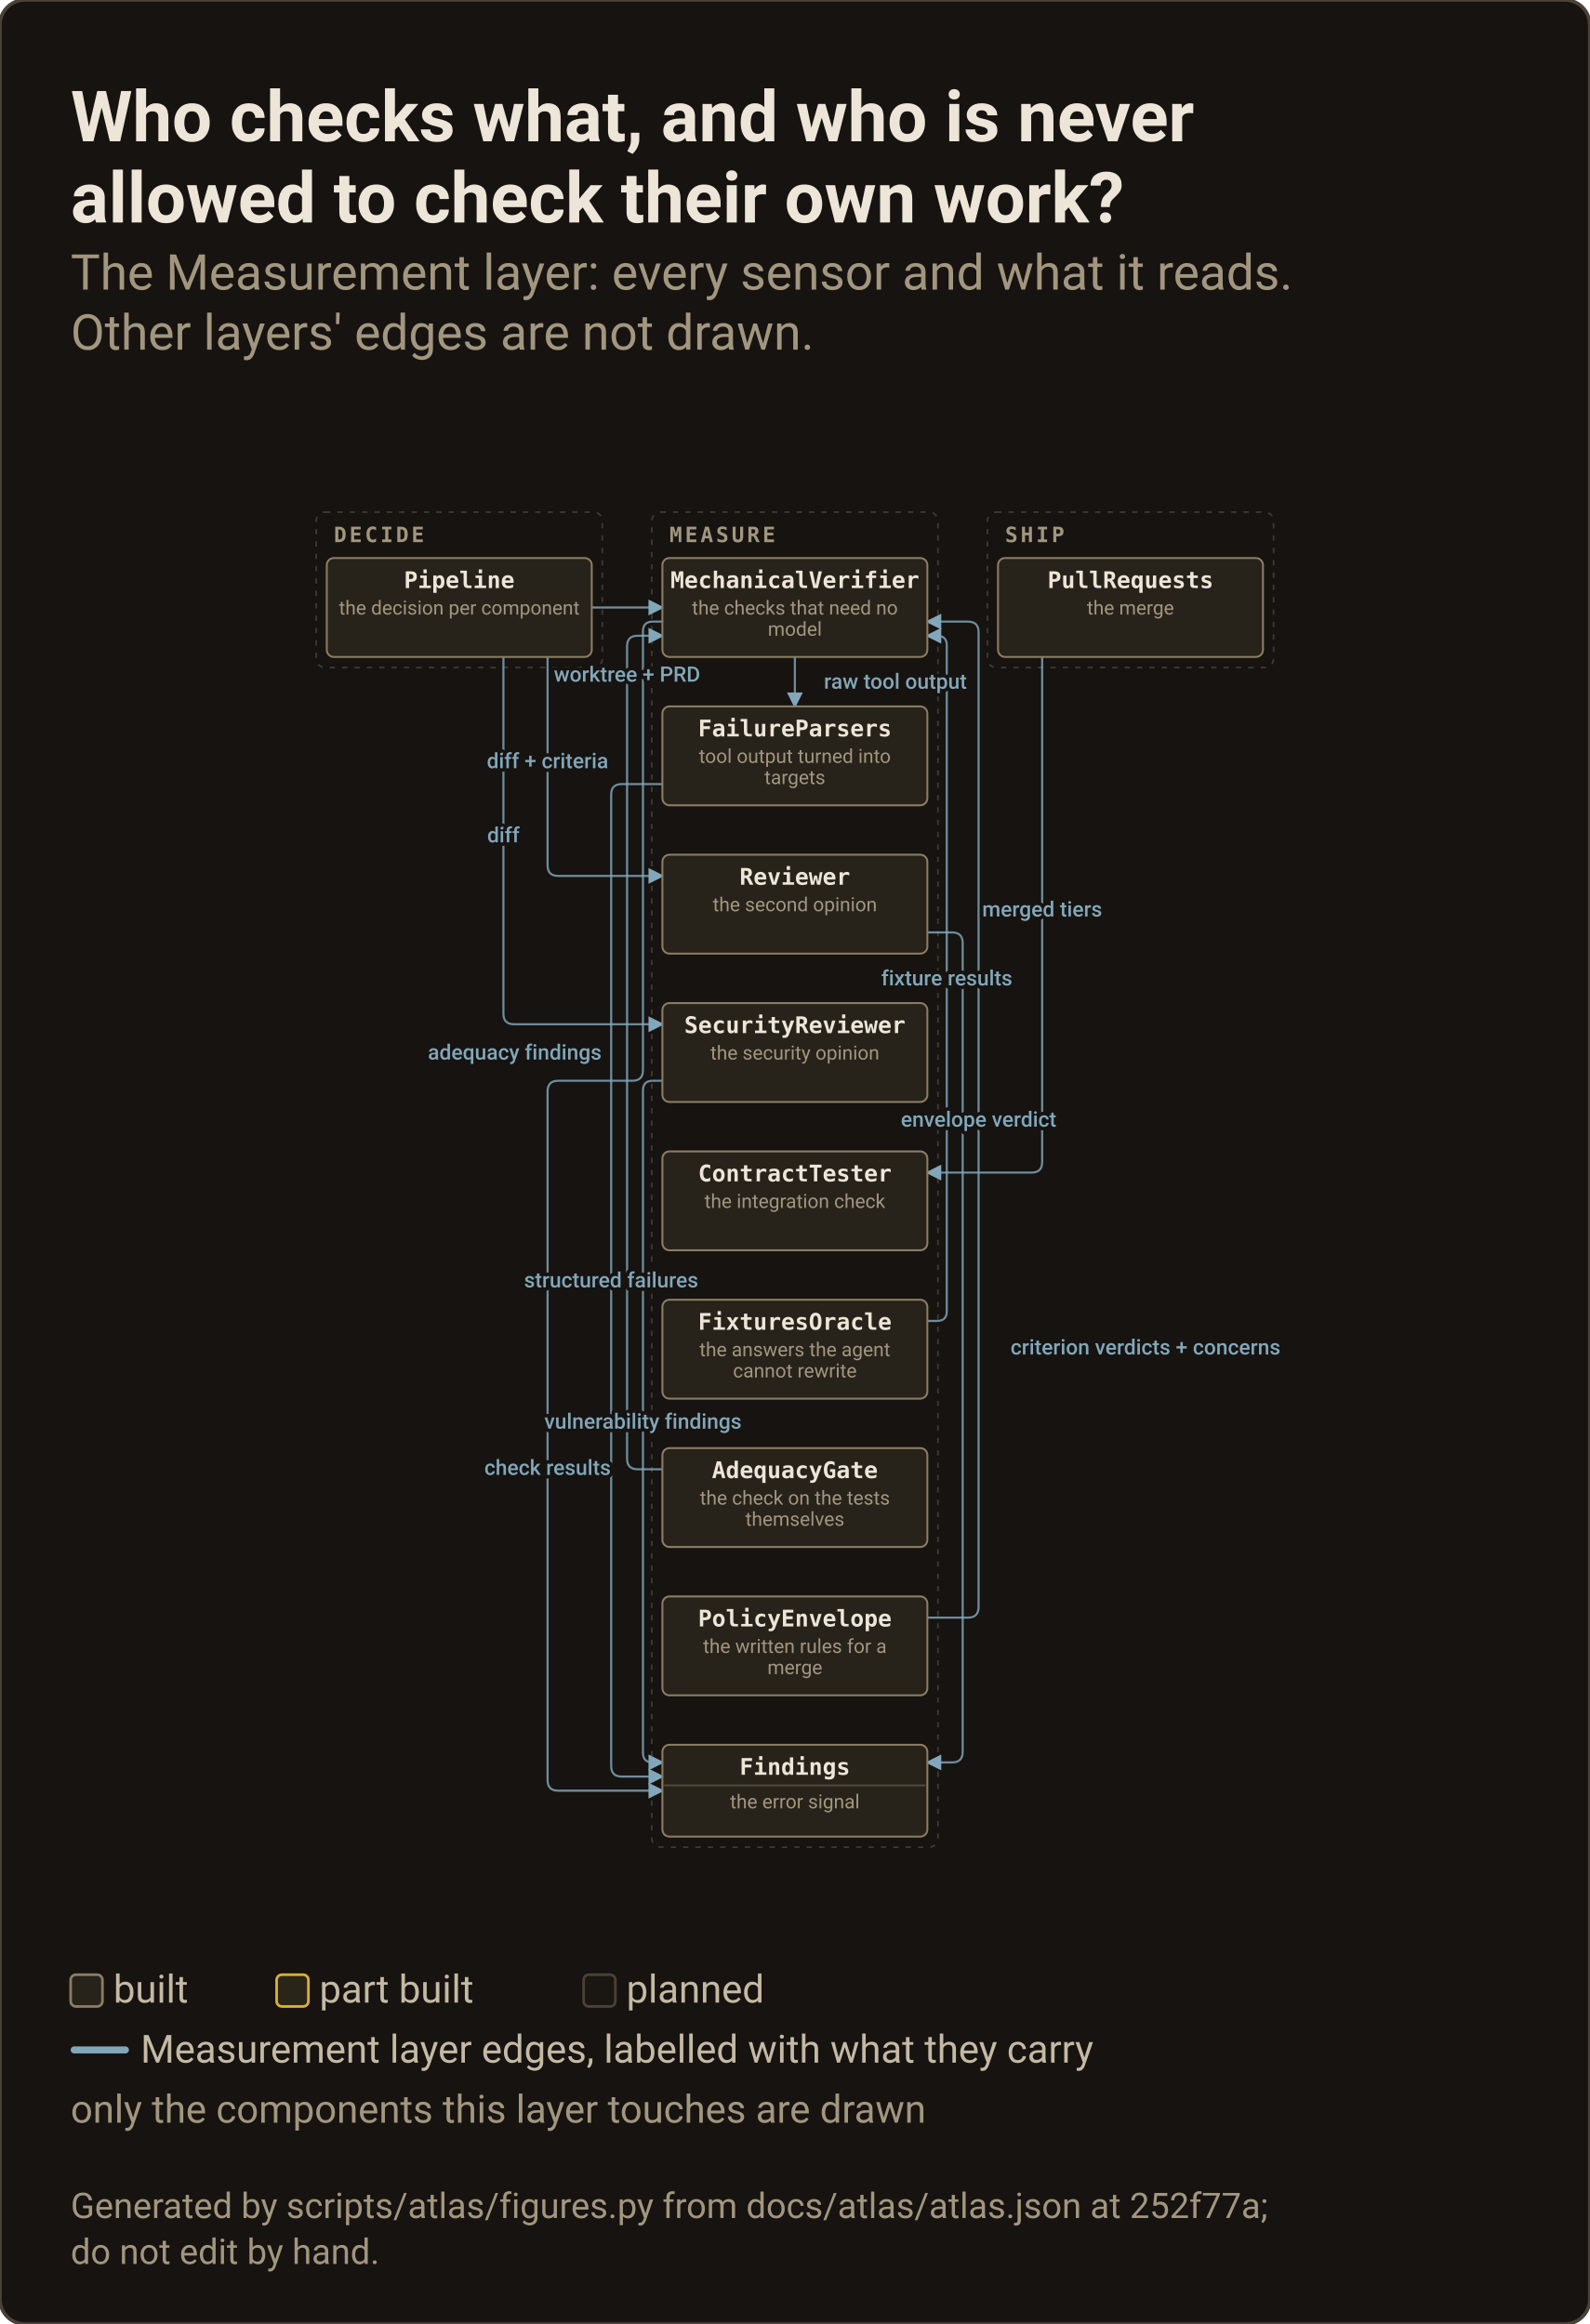
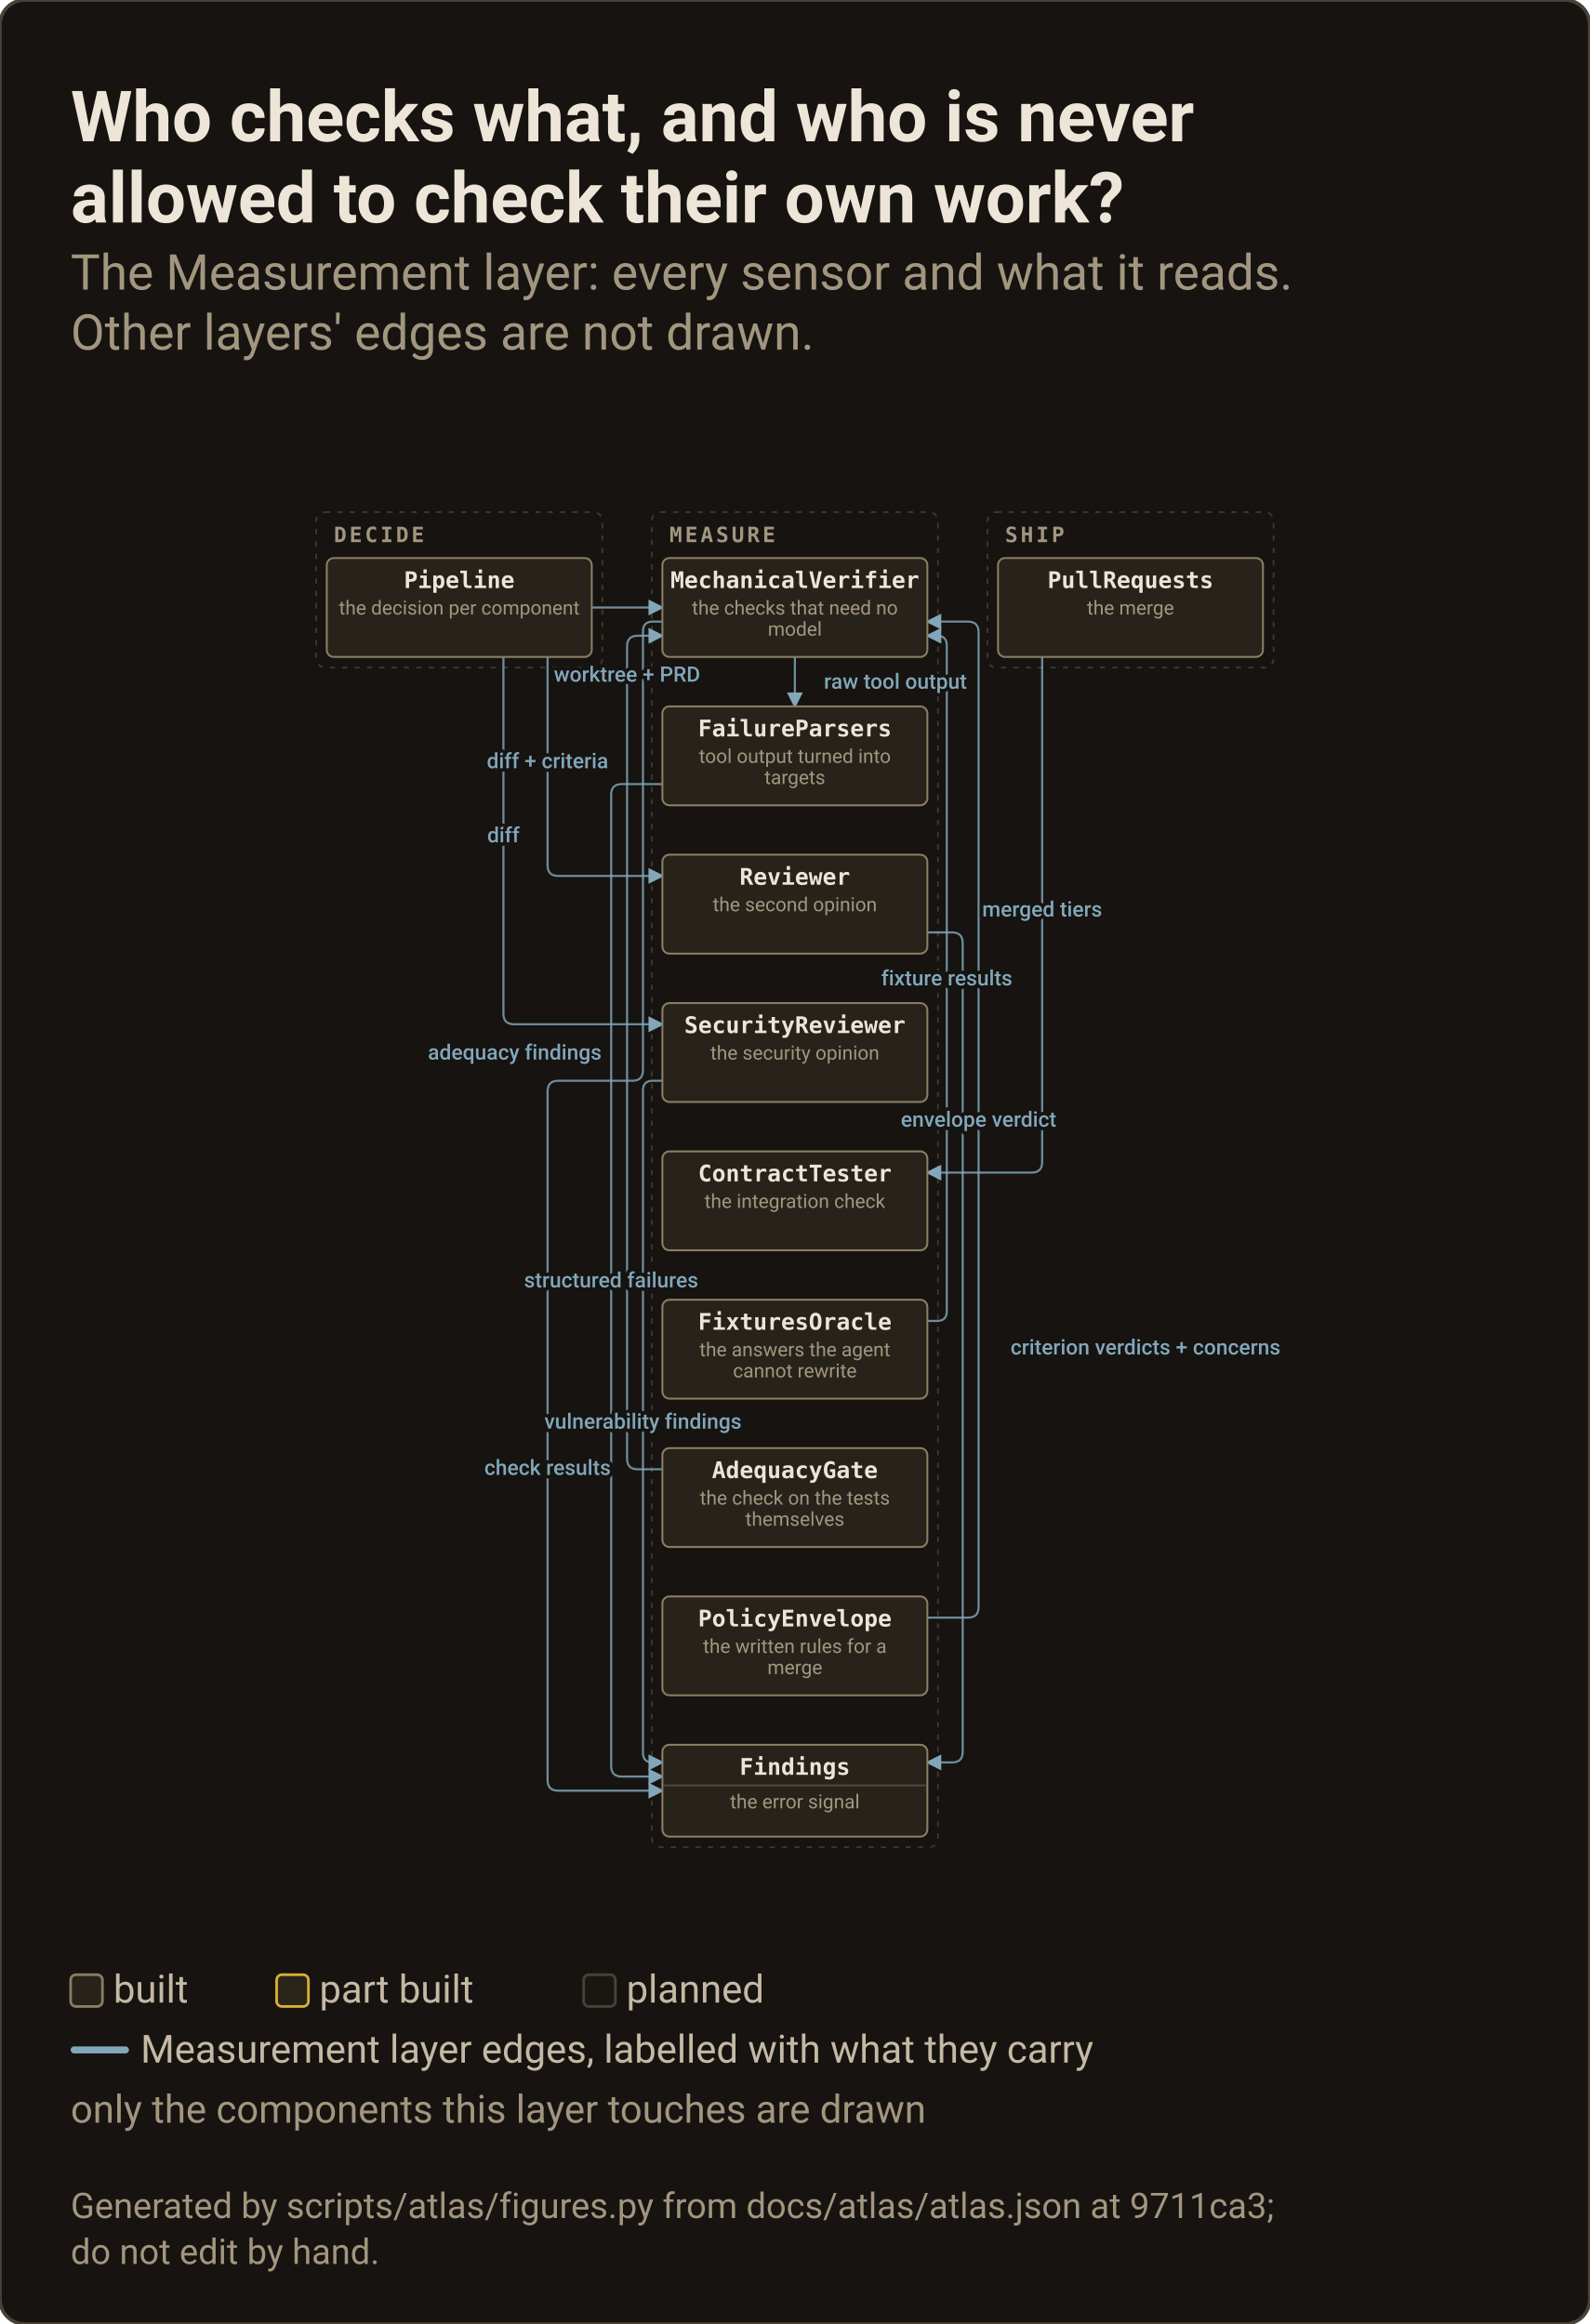
<svg xmlns="http://www.w3.org/2000/svg" width="900" height="1316" viewBox="0 0 900 1316" role="img" aria-label="Measurement layer of the kstrl system map">
  <rect x="0" y="0" width="900" height="1316" rx="14" fill="#161310" stroke="#4A4237" stroke-width="2" />
  <text x="40.0" y="80.0" class="c0">Who checks what, and who is never</text>
  <text x="40.0" y="126.0" class="c0">allowed to check their own work?</text>
  <text x="40.0" y="164.0" class="c1">The Measurement layer: every sensor and what it reads.</text>
  <text x="40.0" y="198.0" class="c1">Other layers' edges are not drawn.</text>
  <svg id="map" x="171.0" y="216.0" width="558" height="880" viewBox="0 0 558 880" overflow="visible">
    <defs>
      <marker id="map-m-work" viewBox="0 0 8 8" refX="7" refY="4" markerUnits="userSpaceOnUse" markerWidth="9" markerHeight="9" orient="auto-start-reverse">
        <path d="M0,0 L8,4 L0,8 z" fill="#D9CDB2" />
      </marker>
      <marker id="map-m-measure" viewBox="0 0 8 8" refX="7" refY="4" markerUnits="userSpaceOnUse" markerWidth="9" markerHeight="9" orient="auto-start-reverse">
        <path d="M0,0 L8,4 L0,8 z" fill="#82A7BA" />
      </marker>
      <marker id="map-m-feedback" viewBox="0 0 8 8" refX="7" refY="4" markerUnits="userSpaceOnUse" markerWidth="9" markerHeight="9" orient="auto-start-reverse">
        <path d="M0,0 L8,4 L0,8 z" fill="#E39A86" />
      </marker>
      <marker id="map-m-operator" viewBox="0 0 8 8" refX="7" refY="4" markerUnits="userSpaceOnUse" markerWidth="9" markerHeight="9" orient="auto-start-reverse">
        <path d="M0,0 L8,4 L0,8 z" fill="#DD9BBD" />
      </marker>
      <marker id="map-m-trust" viewBox="0 0 8 8" refX="7" refY="4" markerUnits="userSpaceOnUse" markerWidth="9" markerHeight="9" orient="auto-start-reverse">
        <path d="M0,0 L8,4 L0,8 z" fill="#B48EC9" />
      </marker>
      <marker id="map-m-learn" viewBox="0 0 8 8" refX="7" refY="4" markerUnits="userSpaceOnUse" markerWidth="9" markerHeight="9" orient="auto-start-reverse">
        <path d="M0,0 L8,4 L0,8 z" fill="#86C9A9" />
      </marker>
      <marker id="map-m-record" viewBox="0 0 8 8" refX="7" refY="4" markerUnits="userSpaceOnUse" markerWidth="9" markerHeight="9" orient="auto-start-reverse">
        <path d="M0,0 L8,4 L0,8 z" fill="#B7C27C" />
      </marker>
      <marker id="map-m-change" viewBox="0 0 8 8" refX="7" refY="4" markerUnits="userSpaceOnUse" markerWidth="9" markerHeight="9" orient="auto-start-reverse">
        <path d="M0,0 L8,4 L0,8 z" fill="#E26D5A" />
      </marker>
      <marker id="map-m-reach" viewBox="0 0 8 8" refX="7" refY="4" markerUnits="userSpaceOnUse" markerWidth="9" markerHeight="9" orient="auto-start-reverse">
        <path d="M0,0 L8,4 L0,8 z" fill="#E5A84F" />
      </marker>
    </defs>
    <style>#map .node.quiet{opacity:.42}#map .node.planned{opacity:.5}#map .node.planned.quiet{opacity:.3}#map .node.meas .node__box{stroke:#82A7BA;stroke-width:2.2}#map .node.acts .node__box{stroke:#E5A84F;stroke-width:2.4}#map .node__ring{display:none;fill:none;stroke:#82A7BA;stroke-width:1.6}#map .node.meas .node__ring{display:inline}#map .flow.planned{opacity:.35}#map .flowlbl.planned{opacity:.5}#map .flow.off,#map .flowlbl.off{display:none}#map .flow.hot{opacity:1;stroke-opacity:1;stroke-width:2.6}#map .flowlbl.hot{opacity:1}</style>
    <rect x="8.0" y="74.0" width="162.0" height="88.0" rx="5" fill="none" stroke="#A2967F" stroke-opacity=".28" stroke-width="1" stroke-dasharray="3 4" />
    <text x="18.0" y="91.0" class="t1">DECIDE</text>
    <rect x="198.0" y="74.0" width="162.0" height="756.0" rx="5" fill="none" stroke="#A2967F" stroke-opacity=".28" stroke-width="1" stroke-dasharray="3 4" />
    <text x="208.0" y="91.0" class="t1">MEASURE</text>
    <rect x="388.0" y="74.0" width="162.0" height="88.0" rx="5" fill="none" stroke="#A2967F" stroke-opacity=".28" stroke-width="1" stroke-dasharray="3 4" />
    <text x="398.0" y="91.0" class="t1">SHIP</text>
    <g data-layer="flow">
      <path id="map-f24" class="flow measure" data-edge="24" data-from="Pipeline" data-to="MechanicalVerifier" data-art="worktree + PRD" data-kind="measure" data-layer="measure" d="M 164.0 128.0 L 204.0 128.0" fill="none" stroke="#82A7BA" stroke-opacity="0.82" stroke-width="1.2" stroke-linecap="round" marker-end="url(#map-m-measure)" />
      <path id="map-f25" class="flow measure" data-edge="25" data-from="Pipeline" data-to="Reviewer" data-art="diff + criteria" data-kind="measure" data-layer="measure" d="M 139.0 156.0 L 139.0 274.0 Q 139.0 280.0 145.0 280.0 L 204.0 280.0" fill="none" stroke="#82A7BA" stroke-opacity="0.82" stroke-width="1.2" stroke-linecap="round" marker-end="url(#map-m-measure)" />
      <path id="map-f26" class="flow measure" data-edge="26" data-from="Pipeline" data-to="SecurityReviewer" data-art="diff" data-kind="measure" data-layer="measure" d="M 114.0 156.0 L 114.0 358.0 Q 114.0 364.0 120.0 364.0 L 204.0 364.0" fill="none" stroke="#82A7BA" stroke-opacity="0.82" stroke-width="1.2" stroke-linecap="round" marker-end="url(#map-m-measure)" />
      <path id="map-f27" class="flow measure" data-edge="27" data-from="PolicyEnvelope" data-to="MechanicalVerifier" data-art="envelope verdict" data-kind="measure" data-layer="measure" d="M 354.0 700.0 L 377.0 700.0 Q 383.0 700.0 383.0 694.0 L 383.0 142.0 Q 383.0 136.0 377.0 136.0 L 354.0 136.0" fill="none" stroke="#82A7BA" stroke-opacity="0.82" stroke-width="1.2" stroke-linecap="round" marker-end="url(#map-m-measure)" />
      <path id="map-f28" class="flow measure" data-edge="28" data-from="AdequacyGate" data-to="MechanicalVerifier" data-art="adequacy findings" data-kind="measure" data-layer="measure" d="M 204.0 616.0 L 190.0 616.0 Q 184.0 616.0 184.0 610.0 L 184.0 150.0 Q 184.0 144.0 190.0 144.0 L 204.0 144.0" fill="none" stroke="#82A7BA" stroke-opacity="0.82" stroke-width="1.2" stroke-linecap="round" marker-end="url(#map-m-measure)" />
      <path id="map-f29" class="flow measure" data-edge="29" data-from="FixturesOracle" data-to="MechanicalVerifier" data-art="fixture results" data-kind="measure" data-layer="measure" d="M 354.0 532.0 L 359.5 532.0 Q 365.0 532.0 365.0 526.5 L 365.0 149.5 Q 365.0 144.0 359.5 144.0 L 354.0 144.0" fill="none" stroke="#82A7BA" stroke-opacity="0.82" stroke-width="1.2" stroke-linecap="round" marker-end="url(#map-m-measure)" />
      <path id="map-f30" class="flow measure" data-edge="30" data-from="MechanicalVerifier" data-to="Findings" data-art="check results" data-kind="measure" data-layer="measure" d="M 204.0 136.0 L 198.5 136.0 Q 193.0 136.0 193.0 141.5 L 193.0 390.0 Q 193.0 396.0 187.0 396.0 L 145.0 396.0 Q 139.0 396.0 139.0 402.0 L 139.0 792.0 Q 139.0 798.0 145.0 798.0 L 204.0 798.0" fill="none" stroke="#82A7BA" stroke-opacity="0.82" stroke-width="1.2" stroke-linecap="round" marker-end="url(#map-m-measure)" />
      <path id="map-f31" class="flow measure" data-edge="31" data-from="MechanicalVerifier" data-to="FailureParsers" data-art="raw tool output" data-kind="measure" data-layer="measure" d="M 279.0 156.0 L 279.0 184.0" fill="none" stroke="#82A7BA" stroke-opacity="0.82" stroke-width="1.2" stroke-linecap="round" marker-end="url(#map-m-measure)" />
      <path id="map-f32" class="flow measure" data-edge="32" data-from="FailureParsers" data-to="Findings" data-art="structured failures" data-kind="measure" data-layer="measure" d="M 204.0 228.0 L 181.0 228.0 Q 175.0 228.0 175.0 234.0 L 175.0 784.0 Q 175.0 790.0 181.0 790.0 L 204.0 790.0" fill="none" stroke="#82A7BA" stroke-opacity="0.82" stroke-width="1.2" stroke-linecap="round" marker-end="url(#map-m-measure)" />
      <path id="map-f33" class="flow measure" data-edge="33" data-from="Reviewer" data-to="Findings" data-art="criterion verdicts + concerns" data-kind="measure" data-layer="measure" d="M 354.0 312.0 L 368.0 312.0 Q 374.0 312.0 374.0 318.0 L 374.0 776.0 Q 374.0 782.0 368.0 782.0 L 354.0 782.0" fill="none" stroke="#82A7BA" stroke-opacity="0.82" stroke-width="1.2" stroke-linecap="round" marker-end="url(#map-m-measure)" />
      <path id="map-f34" class="flow measure" data-edge="34" data-from="SecurityReviewer" data-to="Findings" data-art="vulnerability findings" data-kind="measure" data-layer="measure" d="M 204.0 396.0 L 198.5 396.0 Q 193.0 396.0 193.0 401.5 L 193.0 776.5 Q 193.0 782.0 198.5 782.0 L 204.0 782.0" fill="none" stroke="#82A7BA" stroke-opacity="0.82" stroke-width="1.2" stroke-linecap="round" marker-end="url(#map-m-measure)" />
      <path id="map-f41" class="flow measure" data-edge="41" data-from="PullRequests" data-to="ContractTester" data-art="merged tiers" data-kind="measure" data-layer="measure" d="M 419.0 156.0 L 419.0 442.0 Q 419.0 448.0 413.0 448.0 L 354.0 448.0" fill="none" stroke="#82A7BA" stroke-opacity="0.82" stroke-width="1.2" stroke-linecap="round" marker-end="url(#map-m-measure)" />
    </g>
    <g class="node built" data-id="MechanicalVerifier" data-kind="component" data-state="built" data-region="measure" role="button" tabindex="0" aria-label="MechanicalVerifier, the checks that need no model, built">
      <rect class="node__box" x="204.0" y="100.0" width="150.0" height="56.0" rx="4.0" fill="#27221A" stroke="#8A7D63" stroke-width="1.1" />
      <rect class="node__ring" x="207.0" y="103.0" width="144.0" height="50.0" rx="3.0" />
      <text x="279.0" y="117.0" class="t2">MechanicalVerifier</text>
      <g data-layer="job">
        <text x="279.0" y="132.0" class="t3">the checks that need no</text>
        <text x="279.0" y="144.0" class="t3">model</text>
      </g>
    </g>
    <g class="node built" data-id="FailureParsers" data-kind="component" data-state="built" data-region="measure" role="button" tabindex="0" aria-label="FailureParsers, tool output turned into targets, built">
      <rect class="node__box" x="204.0" y="184.0" width="150.0" height="56.0" rx="4.0" fill="#27221A" stroke="#8A7D63" stroke-width="1.1" />
      <rect class="node__ring" x="207.0" y="187.0" width="144.0" height="50.0" rx="3.0" />
      <text x="279.0" y="201.0" class="t2">FailureParsers</text>
      <g data-layer="job">
        <text x="279.0" y="216.0" class="t3">tool output turned into</text>
        <text x="279.0" y="228.0" class="t3">targets</text>
      </g>
    </g>
    <g class="node built" data-id="Reviewer" data-kind="component" data-state="built" data-region="measure" role="button" tabindex="0" aria-label="Reviewer, the second opinion, built">
      <rect class="node__box" x="204.0" y="268.0" width="150.0" height="56.0" rx="4.0" fill="#27221A" stroke="#8A7D63" stroke-width="1.1" />
      <rect class="node__ring" x="207.0" y="271.0" width="144.0" height="50.0" rx="3.0" />
      <text x="279.0" y="285.0" class="t2">Reviewer</text>
      <g data-layer="job">
        <text x="279.0" y="300.0" class="t3">the second opinion</text>
      </g>
    </g>
    <g class="node built" data-id="SecurityReviewer" data-kind="component" data-state="built" data-region="measure" role="button" tabindex="0" aria-label="SecurityReviewer, the security opinion, built">
      <rect class="node__box" x="204.0" y="352.0" width="150.0" height="56.0" rx="4.0" fill="#27221A" stroke="#8A7D63" stroke-width="1.1" />
      <rect class="node__ring" x="207.0" y="355.0" width="144.0" height="50.0" rx="3.0" />
      <text x="279.0" y="369.0" class="t2">SecurityReviewer</text>
      <g data-layer="job">
        <text x="279.0" y="384.0" class="t3">the security opinion</text>
      </g>
    </g>
    <g class="node built" data-id="ContractTester" data-kind="component" data-state="built" data-region="measure" role="button" tabindex="0" aria-label="ContractTester, the integration check, built">
      <rect class="node__box" x="204.0" y="436.0" width="150.0" height="56.0" rx="4.0" fill="#27221A" stroke="#8A7D63" stroke-width="1.1" />
      <rect class="node__ring" x="207.0" y="439.0" width="144.0" height="50.0" rx="3.0" />
      <text x="279.0" y="453.0" class="t2">ContractTester</text>
      <g data-layer="job">
        <text x="279.0" y="468.0" class="t3">the integration check</text>
      </g>
    </g>
    <g class="node built" data-id="FixturesOracle" data-kind="component" data-state="built" data-region="measure" role="button" tabindex="0" aria-label="FixturesOracle, the answers the agent cannot rewrite, built">
      <rect class="node__box" x="204.0" y="520.0" width="150.0" height="56.0" rx="4.0" fill="#27221A" stroke="#8A7D63" stroke-width="1.1" />
      <rect class="node__ring" x="207.0" y="523.0" width="144.0" height="50.0" rx="3.0" />
      <text x="279.0" y="537.0" class="t2">FixturesOracle</text>
      <g data-layer="job">
        <text x="279.0" y="552.0" class="t3">the answers the agent</text>
        <text x="279.0" y="564.0" class="t3">cannot rewrite</text>
      </g>
    </g>
    <g class="node built" data-id="AdequacyGate" data-kind="component" data-state="built" data-region="measure" role="button" tabindex="0" aria-label="AdequacyGate, the check on the tests themselves, built">
      <rect class="node__box" x="204.0" y="604.0" width="150.0" height="56.0" rx="4.0" fill="#27221A" stroke="#8A7D63" stroke-width="1.1" />
      <rect class="node__ring" x="207.0" y="607.0" width="144.0" height="50.0" rx="3.0" />
      <text x="279.0" y="621.0" class="t2">AdequacyGate</text>
      <g data-layer="job">
        <text x="279.0" y="636.0" class="t3">the check on the tests</text>
        <text x="279.0" y="648.0" class="t3">themselves</text>
      </g>
    </g>
    <g class="node built" data-id="PolicyEnvelope" data-kind="component" data-state="built" data-region="measure" role="button" tabindex="0" aria-label="PolicyEnvelope, the written rules for a merge, built">
      <rect class="node__box" x="204.0" y="688.0" width="150.0" height="56.0" rx="4.0" fill="#27221A" stroke="#8A7D63" stroke-width="1.1" />
      <rect class="node__ring" x="207.0" y="691.0" width="144.0" height="50.0" rx="3.0" />
      <text x="279.0" y="705.0" class="t2">PolicyEnvelope</text>
      <g data-layer="job">
        <text x="279.0" y="720.0" class="t3">the written rules for a</text>
        <text x="279.0" y="732.0" class="t3">merge</text>
      </g>
    </g>
    <g class="node built" data-id="Findings" data-kind="store" data-state="built" data-region="measure" role="button" tabindex="0" aria-label="Findings, the error signal, built">
      <rect class="node__box" x="204.0" y="772.0" width="150.0" height="52.0" rx="4.0" fill="#27221A" stroke="#8A7D63" stroke-width="1.1" />
      <rect class="node__ring" x="207.0" y="775.0" width="144.0" height="46.0" rx="3.0" />
      <text x="279.0" y="789.0" class="t2">Findings</text>
      <line x1="205.0" y1="795.0" x2="353.0" y2="795.0" stroke="#8A7D63" stroke-opacity=".45" stroke-width="1" />
      <g data-layer="job">
        <text x="279.0" y="808.0" class="t3">the error signal</text>
      </g>
    </g>
    <g class="node built" data-id="Pipeline" data-kind="component" data-state="built" data-region="decide" role="button" tabindex="0" aria-label="Pipeline, the decision per component, built">
      <rect class="node__box" x="14.0" y="100.0" width="150.0" height="56.0" rx="4.0" fill="#27221A" stroke="#8A7D63" stroke-width="1.1" />
      <rect class="node__ring" x="17.0" y="103.0" width="144.0" height="50.0" rx="3.0" />
      <text x="89.0" y="117.0" class="t2">Pipeline</text>
      <g data-layer="job">
        <text x="89.0" y="132.0" class="t3">the decision per component</text>
      </g>
    </g>
    <g class="node built" data-id="PullRequests" data-kind="component" data-state="built" data-region="ship" role="button" tabindex="0" aria-label="PullRequests, the merge, built">
      <rect class="node__box" x="394.0" y="100.0" width="150.0" height="56.0" rx="4.0" fill="#27221A" stroke="#8A7D63" stroke-width="1.1" />
      <rect class="node__ring" x="397.0" y="103.0" width="144.0" height="50.0" rx="3.0" />
      <text x="469.0" y="117.0" class="t2">PullRequests</text>
      <g data-layer="job">
        <text x="469.0" y="132.0" class="t3">the merge</text>
      </g>
    </g>
    <g data-layer="flow">
      <g class="flowlbl measure" data-edge="24" data-from="Pipeline" data-to="MechanicalVerifier" data-layer="measure">
        <text x="184.0" y="170.0" class="t0">worktree + PRD</text>
      </g>
      <g class="flowlbl measure" data-edge="25" data-from="Pipeline" data-to="Reviewer" data-layer="measure">
        <text x="139.0" y="219.0" class="t0">diff + criteria</text>
      </g>
      <g class="flowlbl measure" data-edge="26" data-from="Pipeline" data-to="SecurityReviewer" data-layer="measure">
        <text x="114.0" y="261.0" class="t0">diff</text>
      </g>
      <g class="flowlbl measure" data-edge="27" data-from="PolicyEnvelope" data-to="MechanicalVerifier" data-layer="measure">
        <text x="383.0" y="422.0" class="t0">envelope verdict</text>
      </g>
      <g class="flowlbl measure" data-edge="28" data-from="AdequacyGate" data-to="MechanicalVerifier" data-layer="measure">
        <text x="120.4" y="384.0" class="t0">adequacy findings</text>
      </g>
      <g class="flowlbl measure" data-edge="29" data-from="FixturesOracle" data-to="MechanicalVerifier" data-layer="measure">
        <text x="365.0" y="342.0" class="t0">fixture results</text>
      </g>
      <g class="flowlbl measure" data-edge="30" data-from="MechanicalVerifier" data-to="Findings" data-layer="measure">
        <text x="139.0" y="619.2" class="t0">check results</text>
      </g>
      <g class="flowlbl measure" data-edge="31" data-from="MechanicalVerifier" data-to="FailureParsers" data-layer="measure">
        <text x="335.9" y="174.0" class="t0">raw tool output</text>
      </g>
      <g class="flowlbl measure" data-edge="32" data-from="FailureParsers" data-to="Findings" data-layer="measure">
        <text x="175.0" y="513.0" class="t0">structured failures</text>
      </g>
      <g class="flowlbl measure" data-edge="33" data-from="Reviewer" data-to="Findings" data-layer="measure">
        <text x="477.5" y="551.0" class="t0">criterion verdicts + concerns</text>
      </g>
      <g class="flowlbl measure" data-edge="34" data-from="SecurityReviewer" data-to="Findings" data-layer="measure">
        <text x="193.0" y="593.0" class="t0">vulnerability findings</text>
      </g>
      <g class="flowlbl measure" data-edge="41" data-from="PullRequests" data-to="ContractTester" data-layer="measure">
        <text x="419.0" y="303.0" class="t0">merged tiers</text>
      </g>
    </g>
    <style>#map .t0{font-family:ui-sans-serif,system-ui,-apple-system,"SF Pro Text","Segoe UI",Roboto,"Helvetica Neue",Arial,sans-serif;font-size:12.0px;font-weight:500;fill:#82A7BA;text-anchor:middle;paint-order:stroke;stroke:#161310;stroke-width:4;stroke-linejoin:round}#map .t1{font-family:ui-monospace,"SF Mono",SFMono-Regular,"JetBrains Mono",Menlo,Consolas,monospace;font-size:12.0px;font-weight:600;fill:#A2967F;text-anchor:start;letter-spacing:.13em}#map .t2{font-family:ui-monospace,"SF Mono",SFMono-Regular,"JetBrains Mono",Menlo,Consolas,monospace;font-size:13.0px;font-weight:600;fill:#ECE5D8;text-anchor:middle}#map .t3{font-family:ui-sans-serif,system-ui,-apple-system,"SF Pro Text","Segoe UI",Roboto,"Helvetica Neue",Arial,sans-serif;font-size:11.0px;font-weight:400;fill:#A2967F;text-anchor:middle}</style>
  </svg>
  <rect x="40.0" y="1118.2" width="18" height="18" rx="3" fill="#27221A" stroke="#8A7D63" stroke-width="1.5" />
  <text x="64.2" y="1134.0" class="c2">built</text>
  <rect x="156.6" y="1118.2" width="18" height="18" rx="3" fill="#2A2519" stroke="#D9B036" stroke-width="1.5" />
  <text x="180.8" y="1134.0" class="c2">part built</text>
  <rect x="330.4" y="1118.2" width="18" height="18" rx="3" fill="#1A1713" stroke="#4A4237" stroke-width="1.5" />
  <text x="354.6" y="1134.0" class="c2">planned</text>
  <rect x="40.0" y="1158.8" width="33" height="4" rx="2" fill="#82A7BA" />
  <text x="79.6" y="1168.0" class="c2">Measurement layer edges, labelled with what they carry</text>
  <text x="40.0" y="1202.0" class="c3">only the components this layer touches are drawn</text>
-   <text x="40.0" y="1256.0" class="c4">Generated by scripts/atlas/figures.py from docs/atlas/atlas.json at 252f77a;</text>
+   <text x="40.0" y="1256.0" class="c4">Generated by scripts/atlas/figures.py from docs/atlas/atlas.json at 9711ca3;</text>
  <text x="40.0" y="1282.0" class="c4">do not edit by hand.</text>
  <style>.c0{font-family:ui-sans-serif,system-ui,-apple-system,"SF Pro Text","Segoe UI",Roboto,"Helvetica Neue",Arial,sans-serif;font-size:40.0px;font-weight:600;fill:#ECE5D8;text-anchor:start}.c1{font-family:ui-sans-serif,system-ui,-apple-system,"SF Pro Text","Segoe UI",Roboto,"Helvetica Neue",Arial,sans-serif;font-size:28.0px;font-weight:400;fill:#A2967F;text-anchor:start}.c2{font-family:ui-sans-serif,system-ui,-apple-system,"SF Pro Text","Segoe UI",Roboto,"Helvetica Neue",Arial,sans-serif;font-size:22.0px;font-weight:400;fill:#C4B9A4;text-anchor:start}.c3{font-family:ui-sans-serif,system-ui,-apple-system,"SF Pro Text","Segoe UI",Roboto,"Helvetica Neue",Arial,sans-serif;font-size:22.0px;font-weight:400;fill:#A2967F;text-anchor:start}.c4{font-family:ui-sans-serif,system-ui,-apple-system,"SF Pro Text","Segoe UI",Roboto,"Helvetica Neue",Arial,sans-serif;font-size:20.0px;font-weight:400;fill:#A2967F;text-anchor:start}</style>
</svg>
